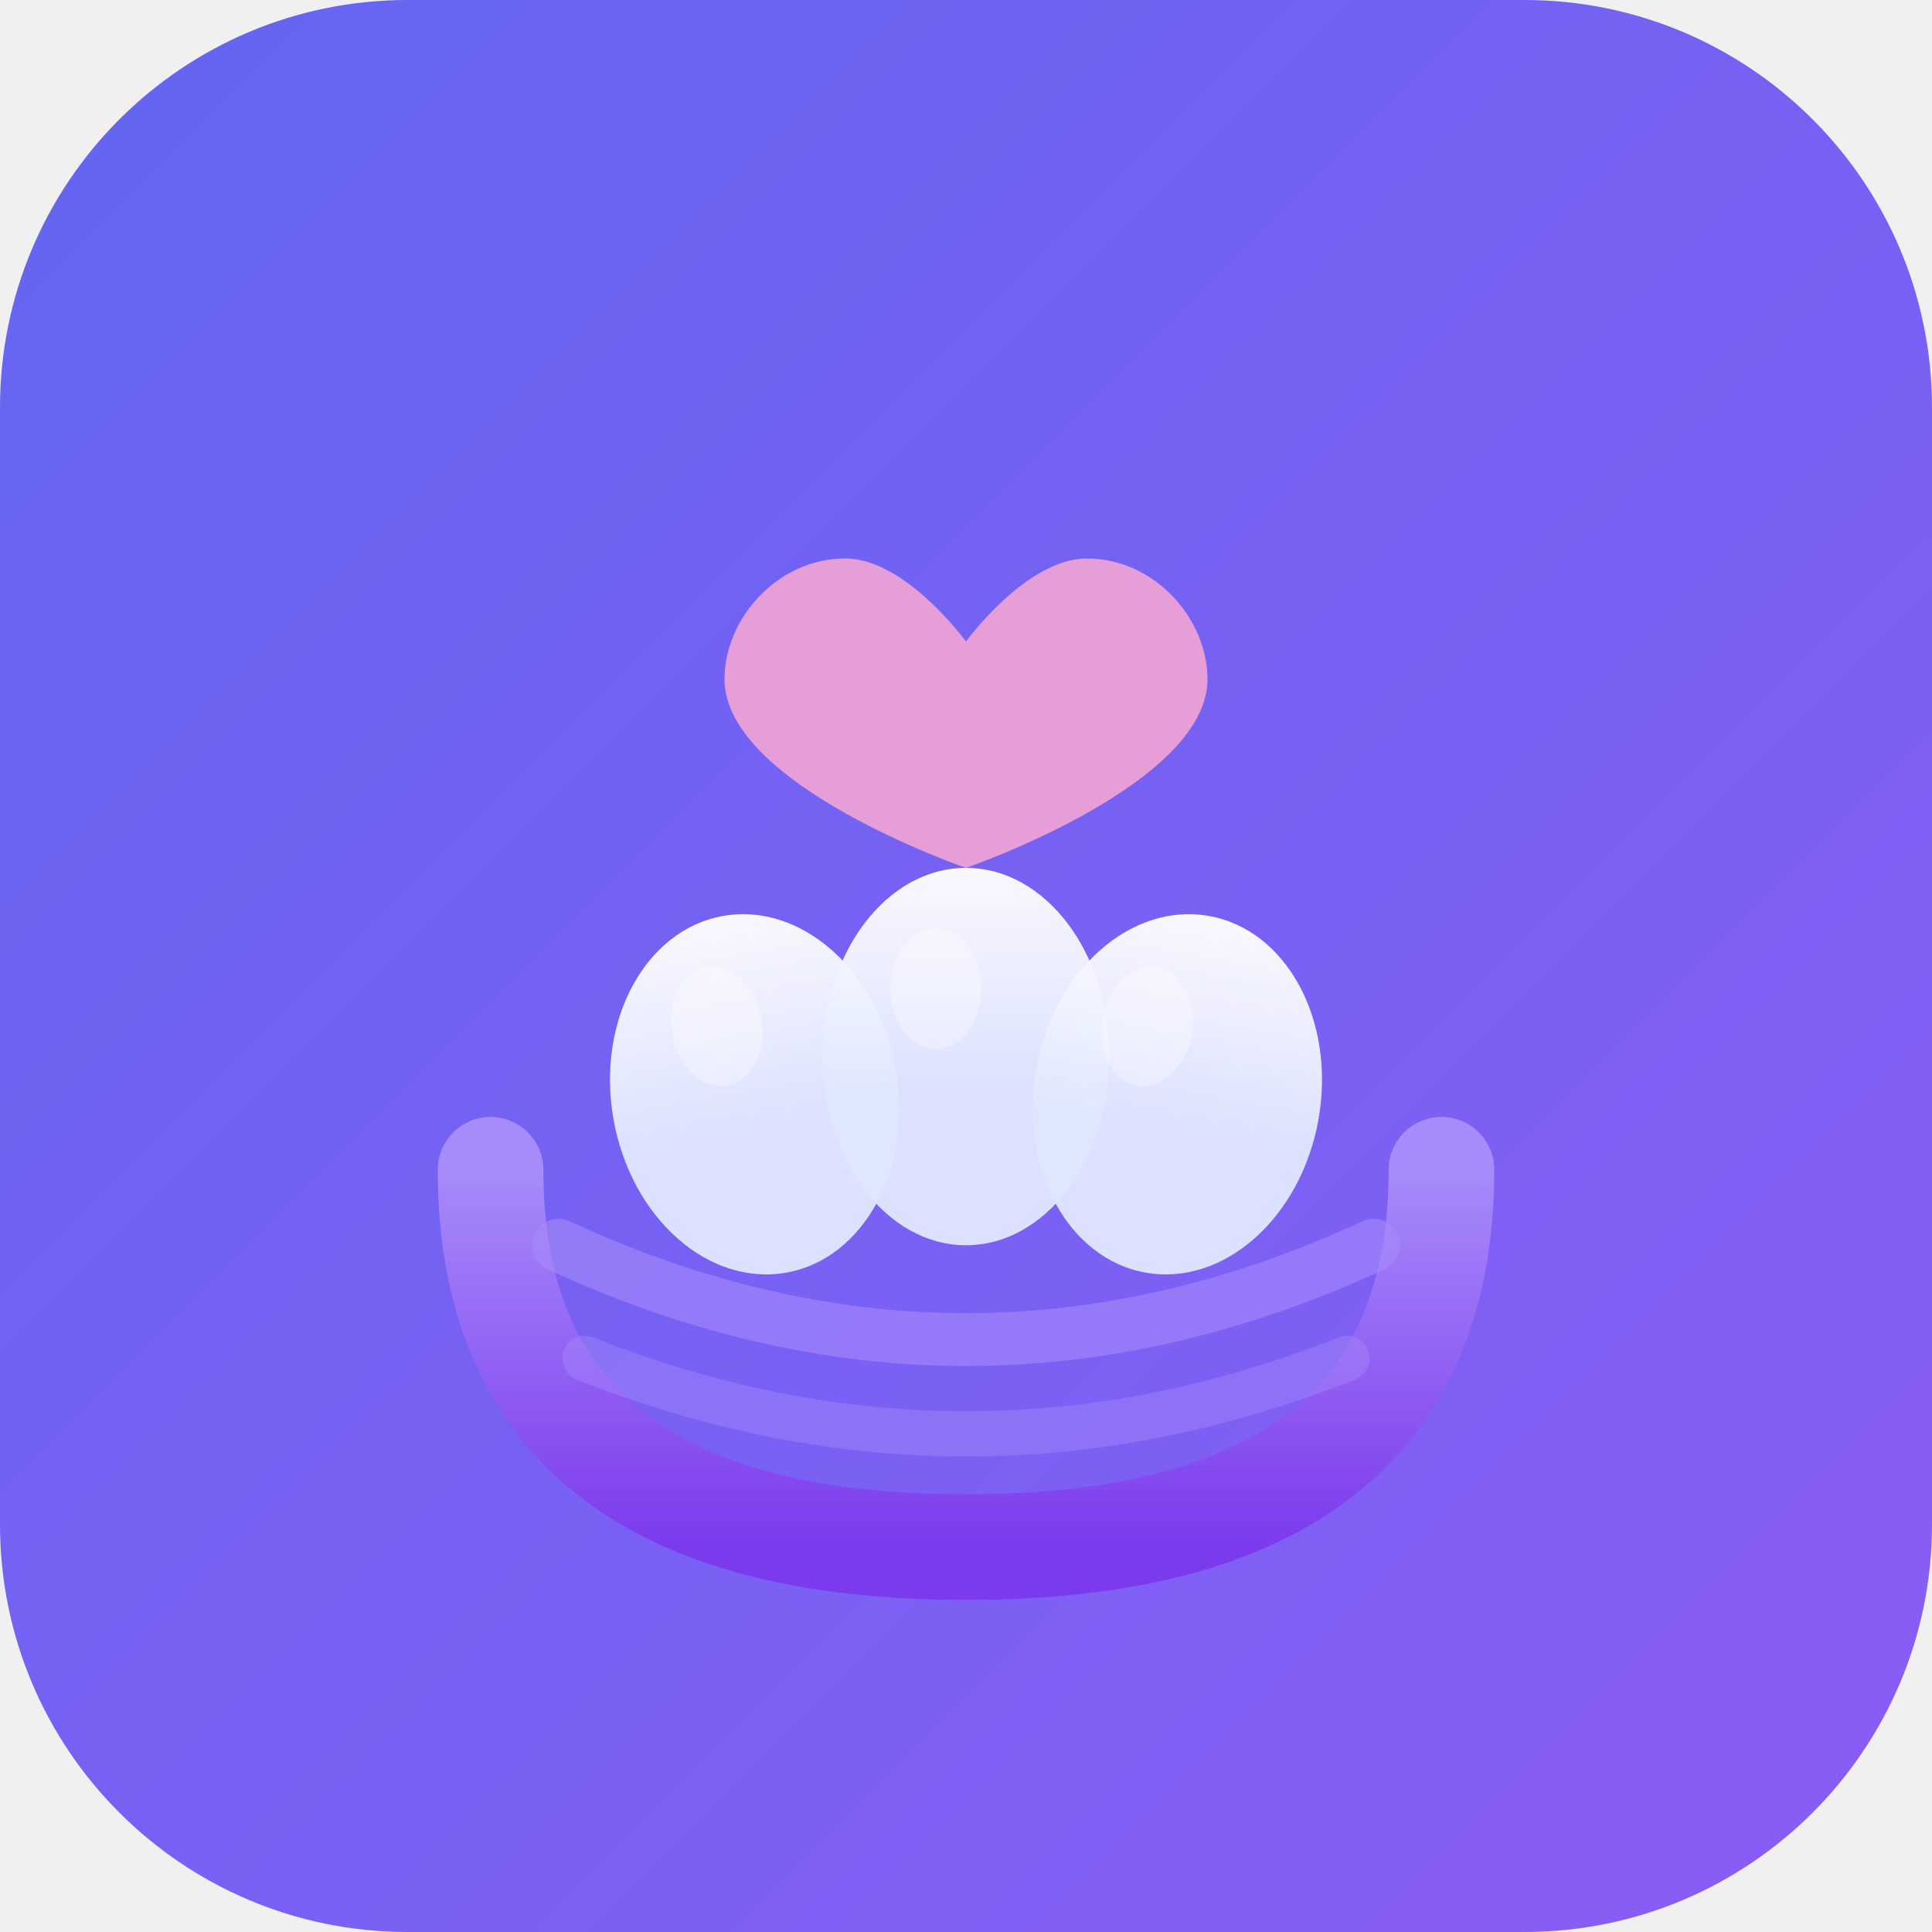
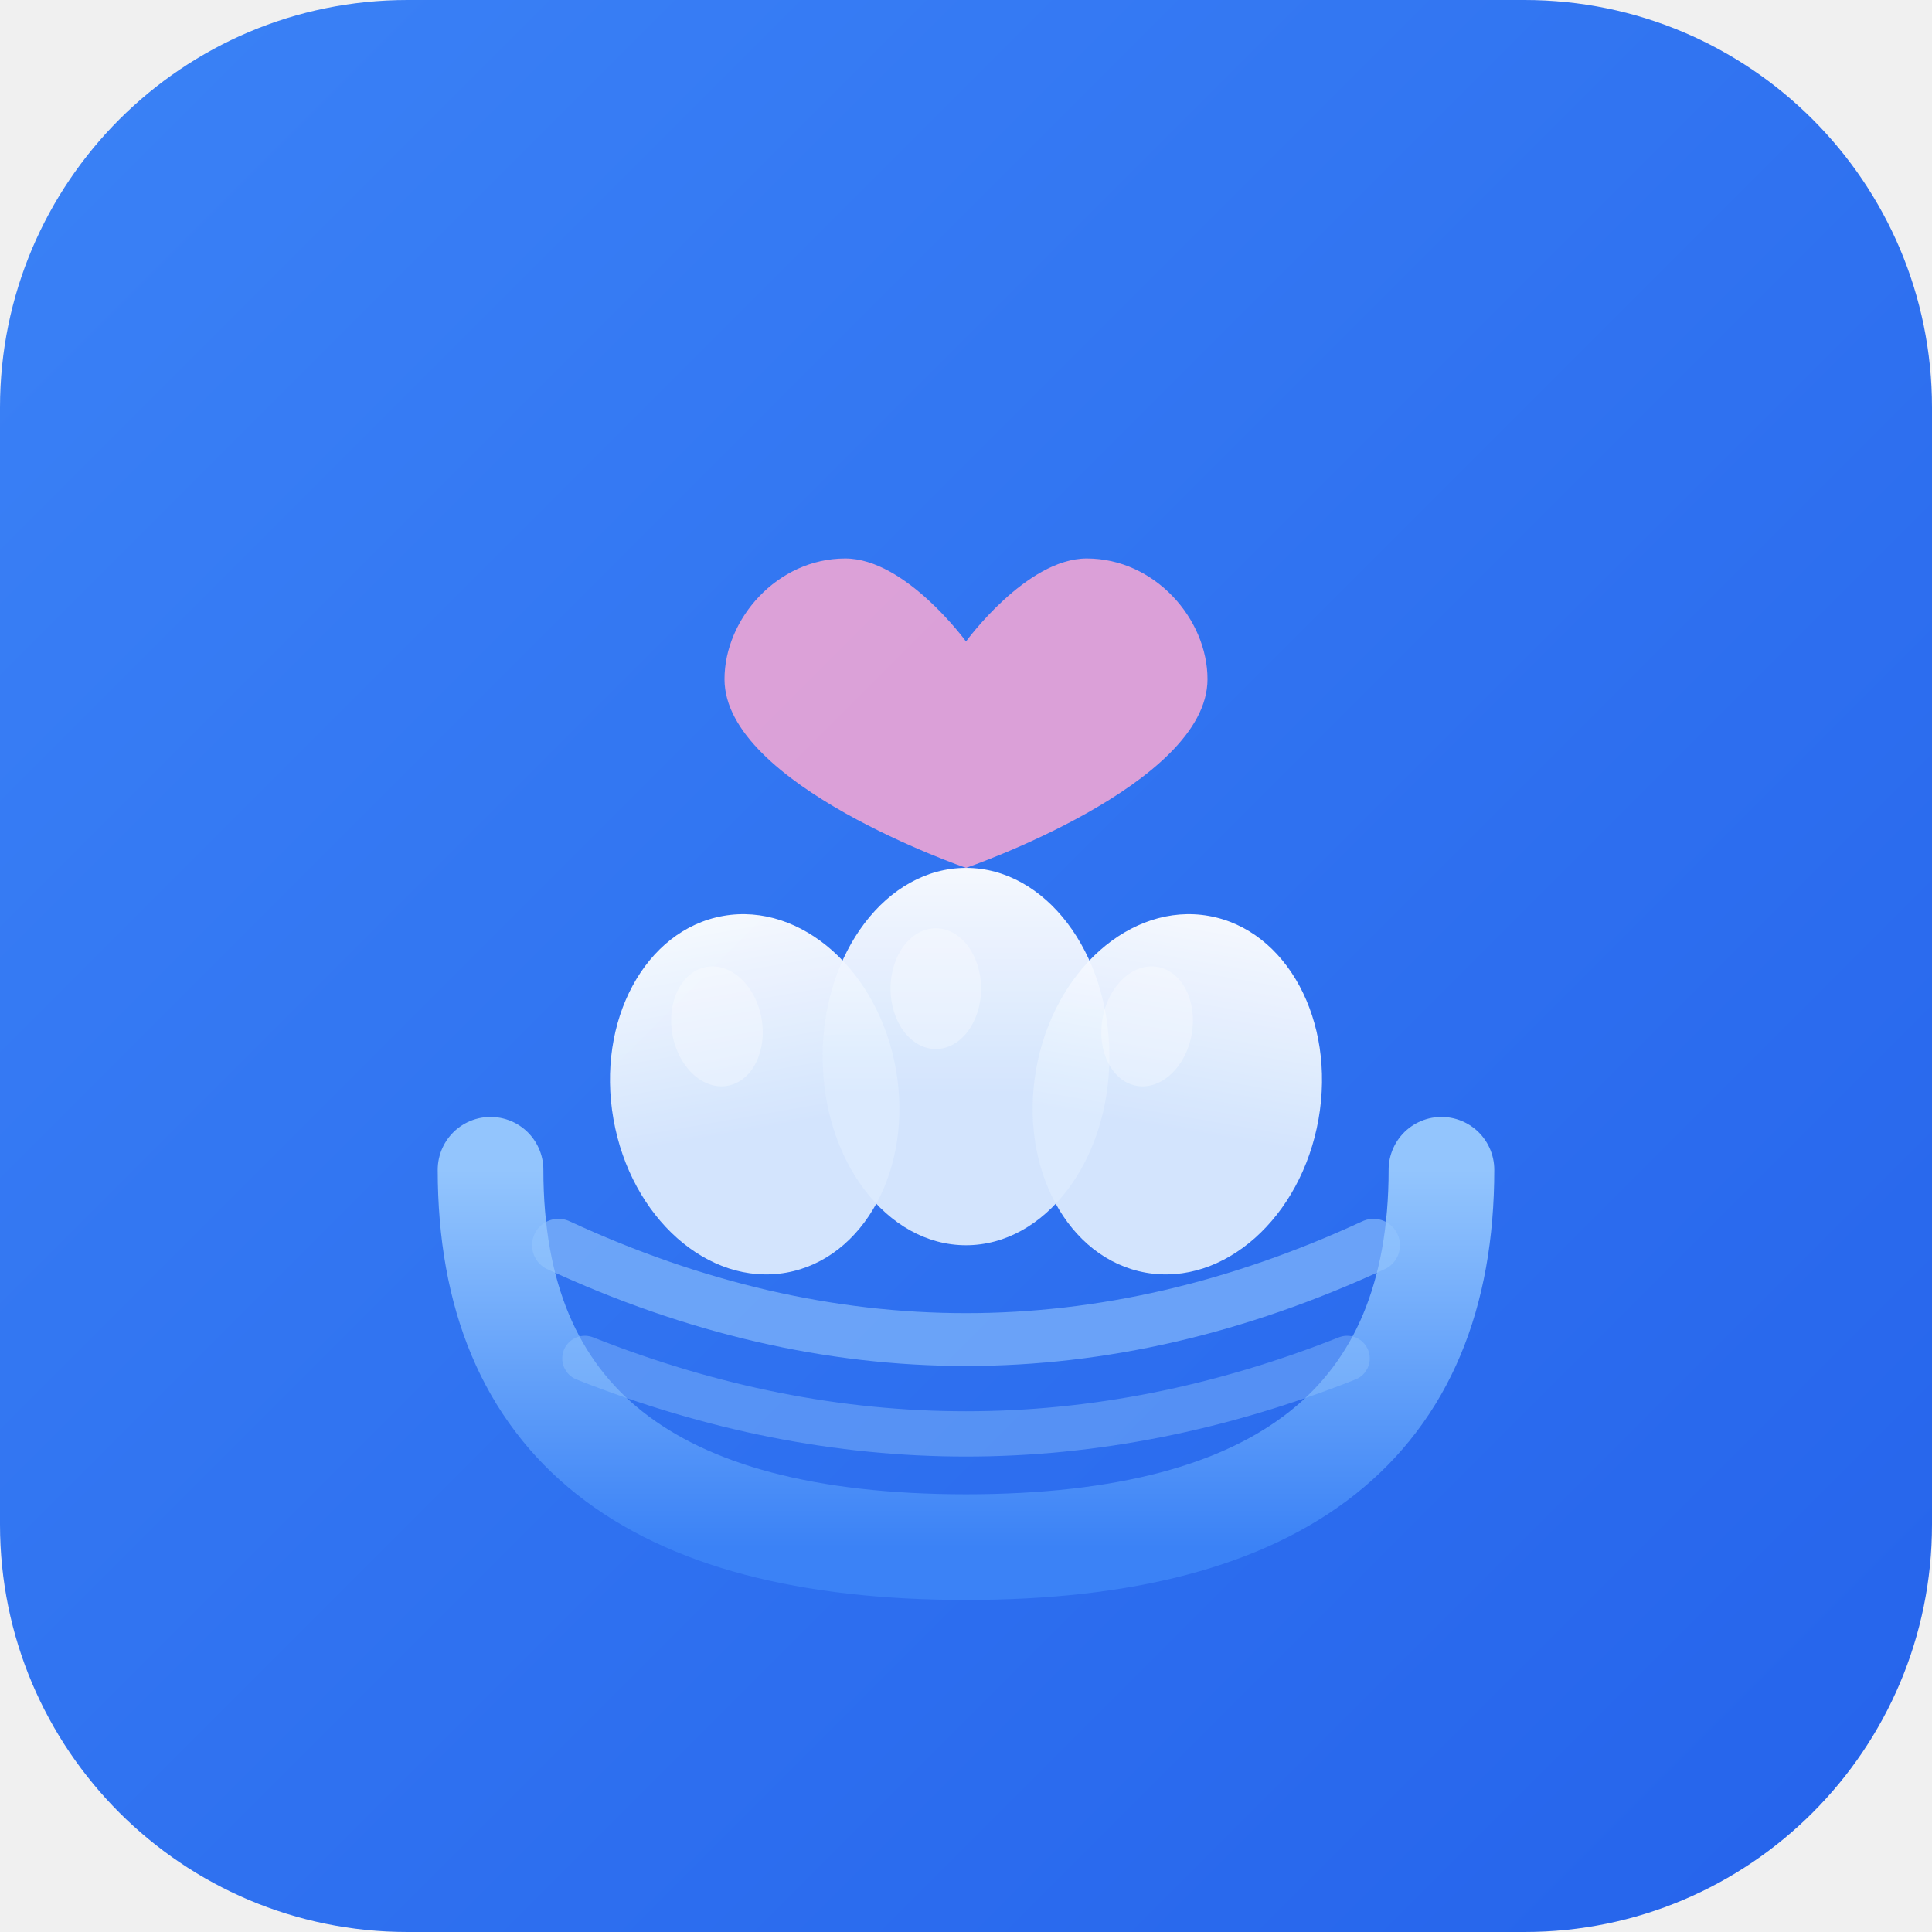
<svg xmlns="http://www.w3.org/2000/svg" viewBox="0 0 512 512">
  <defs>
    <linearGradient id="bg" x1="0%" y1="0%" x2="100%" y2="100%">
-       <stop offset="0%" style="stop-color:#6366f1" />
-       <stop offset="100%" style="stop-color:#8b5cf6" />
+       <stop offset="0%" style="stop-color:#3b82f6" />
+       <stop offset="100%" style="stop-color:#2563eb" />
    </linearGradient>
    <linearGradient id="nest" x1="0%" y1="0%" x2="0%" y2="100%">
-       <stop offset="0%" style="stop-color:#a78bfa" />
-       <stop offset="100%" style="stop-color:#7c3aed" />
+       <stop offset="0%" style="stop-color:#93c5fd" />
+       <stop offset="100%" style="stop-color:#3b82f6" />
    </linearGradient>
    <linearGradient id="egg" x1="0%" y1="0%" x2="0%" y2="100%">
      <stop offset="0%" style="stop-color:#ffffff" />
-       <stop offset="60%" style="stop-color:#e0e7ff" />
+       <stop offset="60%" style="stop-color:#dbeafe" />
    </linearGradient>
  </defs>
  <rect width="512" height="512" rx="108" fill="url(#bg)" />
  <path d="M130 310 Q130 410 256 410 Q382 410 382 310" fill="none" stroke="url(#nest)" stroke-width="28" stroke-linecap="round" />
-   <path d="M148 330 Q256 380 364 330" fill="none" stroke="#a78bfa" stroke-width="14" stroke-linecap="round" opacity="0.6" />
-   <path d="M155 360 Q256 400 357 360" fill="none" stroke="#a78bfa" stroke-width="12" stroke-linecap="round" opacity="0.4" />
+   <path d="M148 330 Q256 380 364 330" fill="none" stroke="#93c5fd" stroke-width="14" stroke-linecap="round" opacity="0.6" />
+   <path d="M155 360 Q256 400 357 360" fill="none" stroke="#93c5fd" stroke-width="12" stroke-linecap="round" opacity="0.4" />
  <ellipse cx="200" cy="290" rx="38" ry="48" fill="url(#egg)" opacity="0.95" transform="rotate(-10 200 290)" />
  <ellipse cx="256" cy="280" rx="38" ry="50" fill="url(#egg)" opacity="0.95" />
  <ellipse cx="312" cy="290" rx="38" ry="48" fill="url(#egg)" opacity="0.95" transform="rotate(10 312 290)" />
  <ellipse cx="190" cy="272" rx="12" ry="16" fill="white" opacity="0.3" transform="rotate(-10 190 272)" />
  <ellipse cx="248" cy="262" rx="12" ry="16" fill="white" opacity="0.3" />
  <ellipse cx="304" cy="272" rx="12" ry="16" fill="white" opacity="0.3" transform="rotate(10 304 272)" />
  <path d="M256 170 C256 170 240 148 224 148 C206 148 192 164 192 180 C192 208 256 230 256 230 C256 230 320 208 320 180 C320 164 306 148 288 148 C272 148 256 170 256 170Z" fill="#f9a8d4" opacity="0.85" />
</svg>
